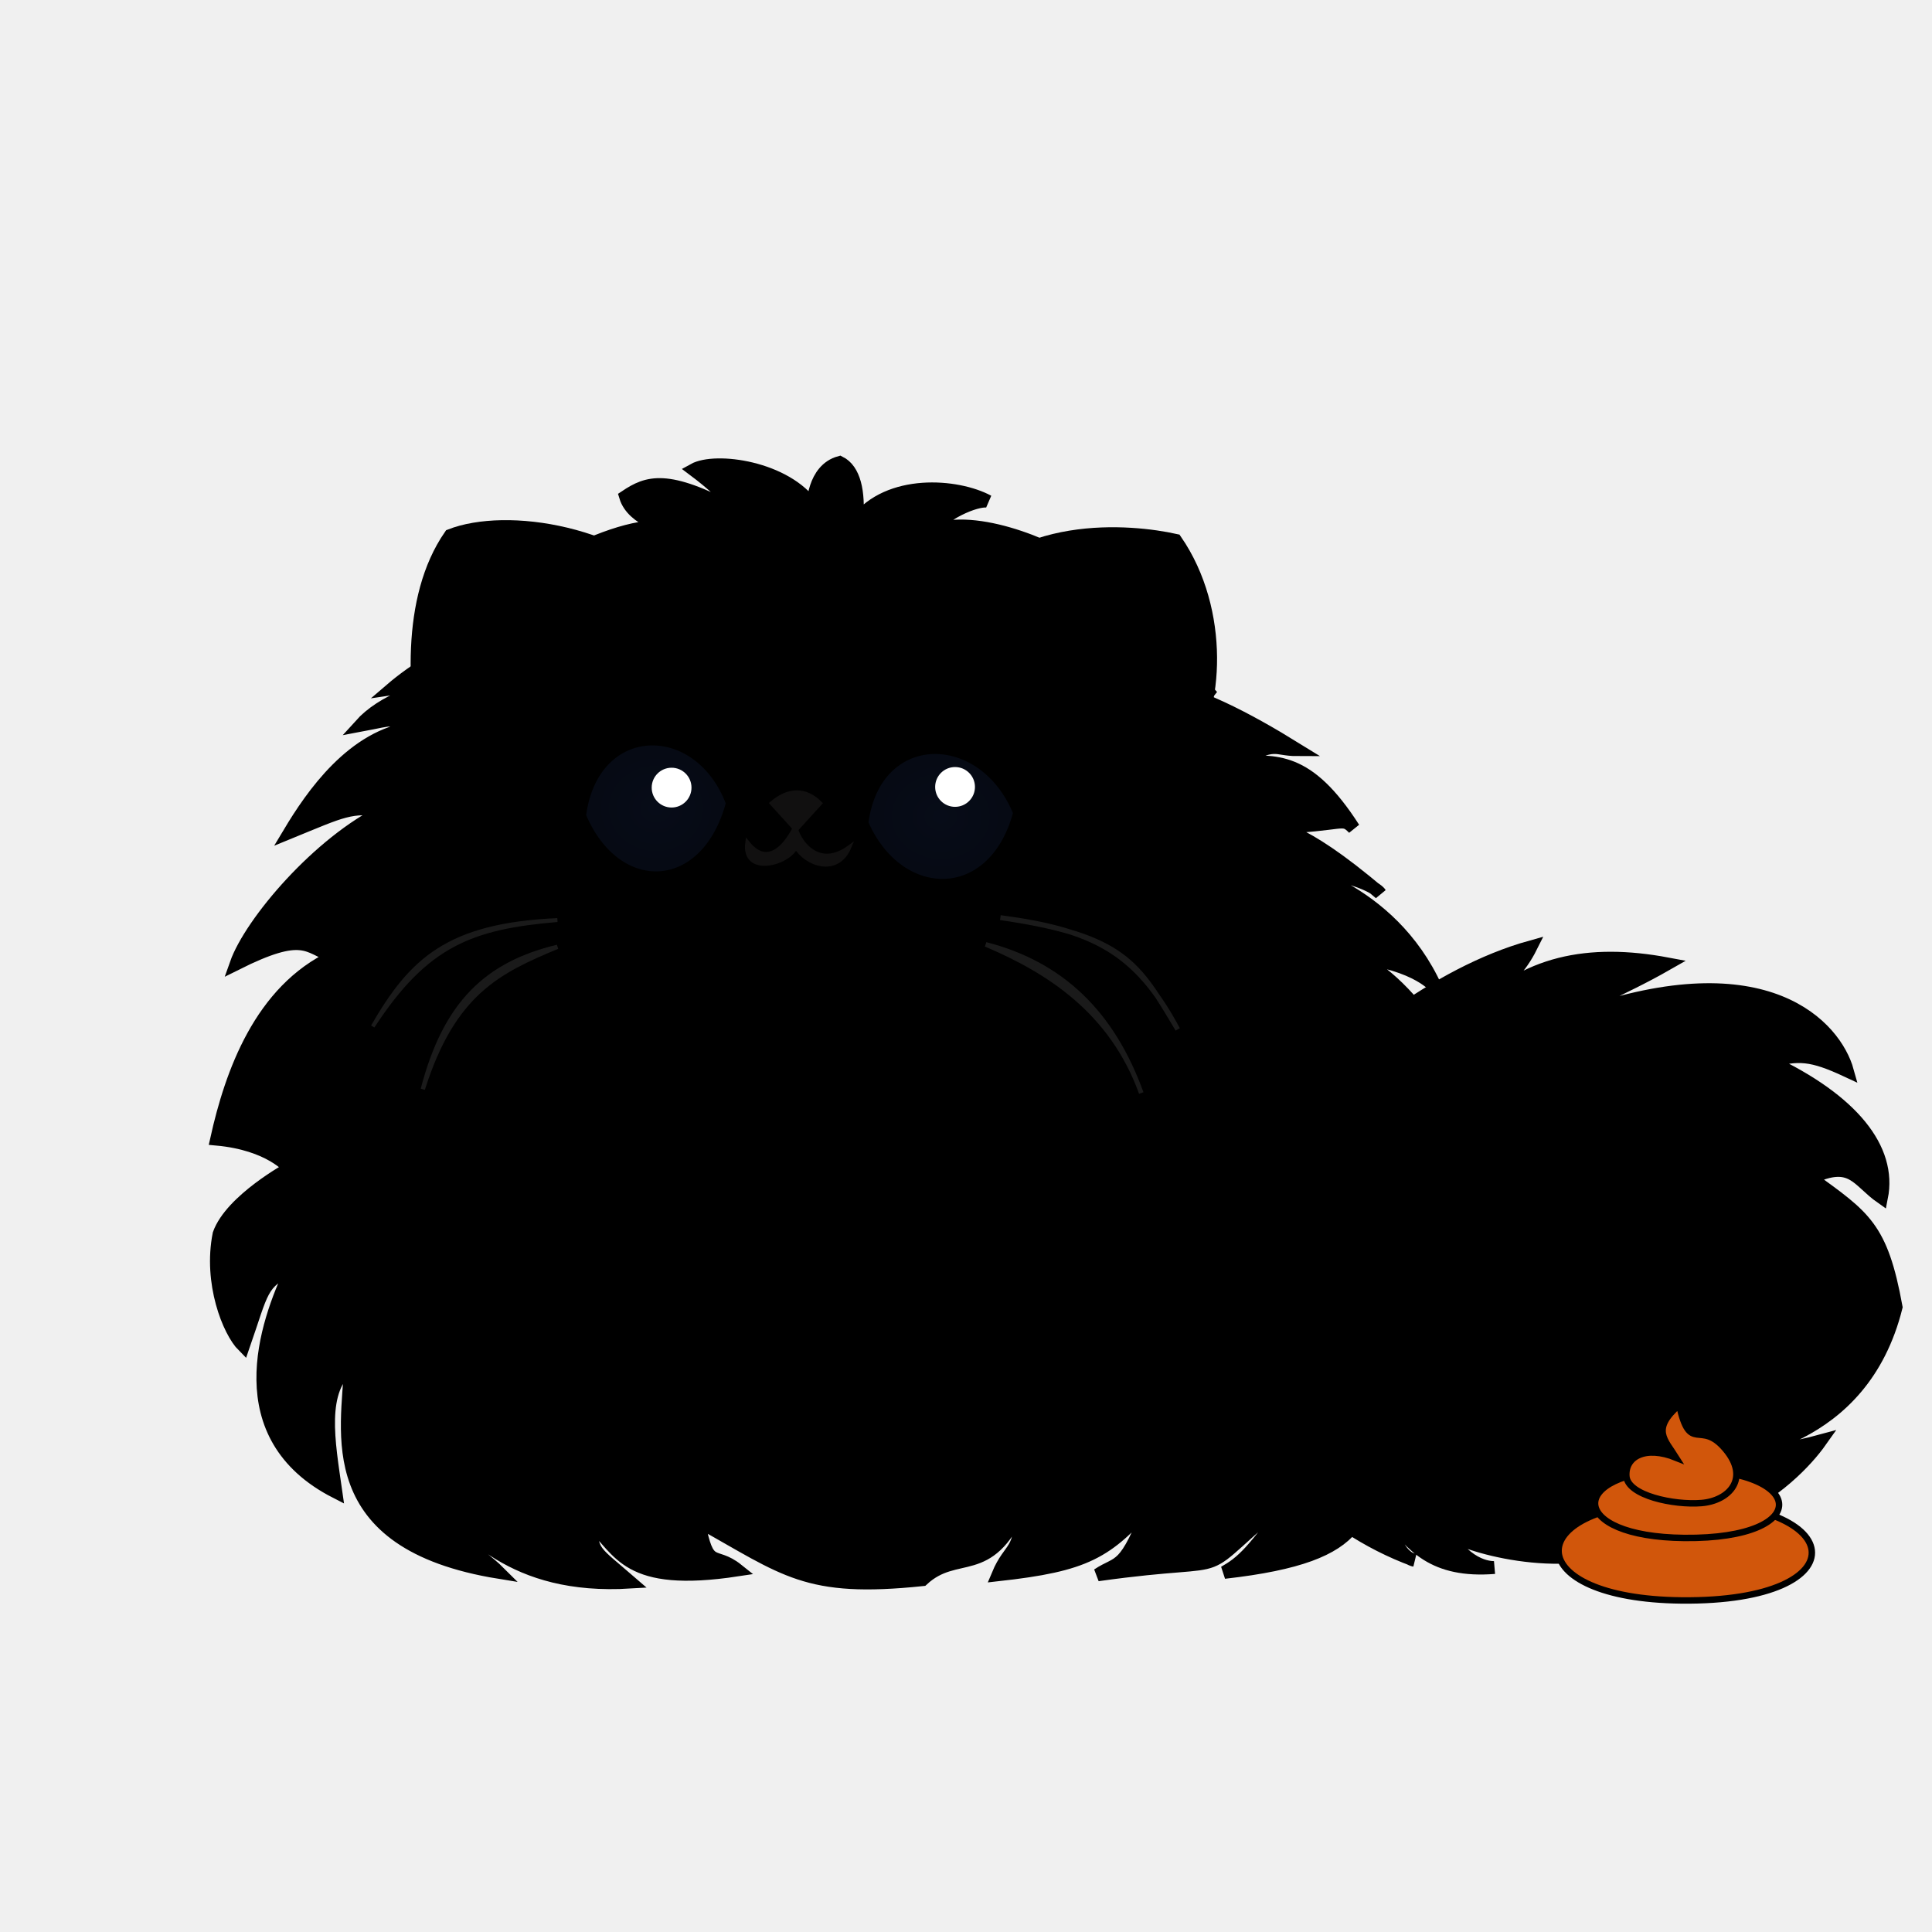
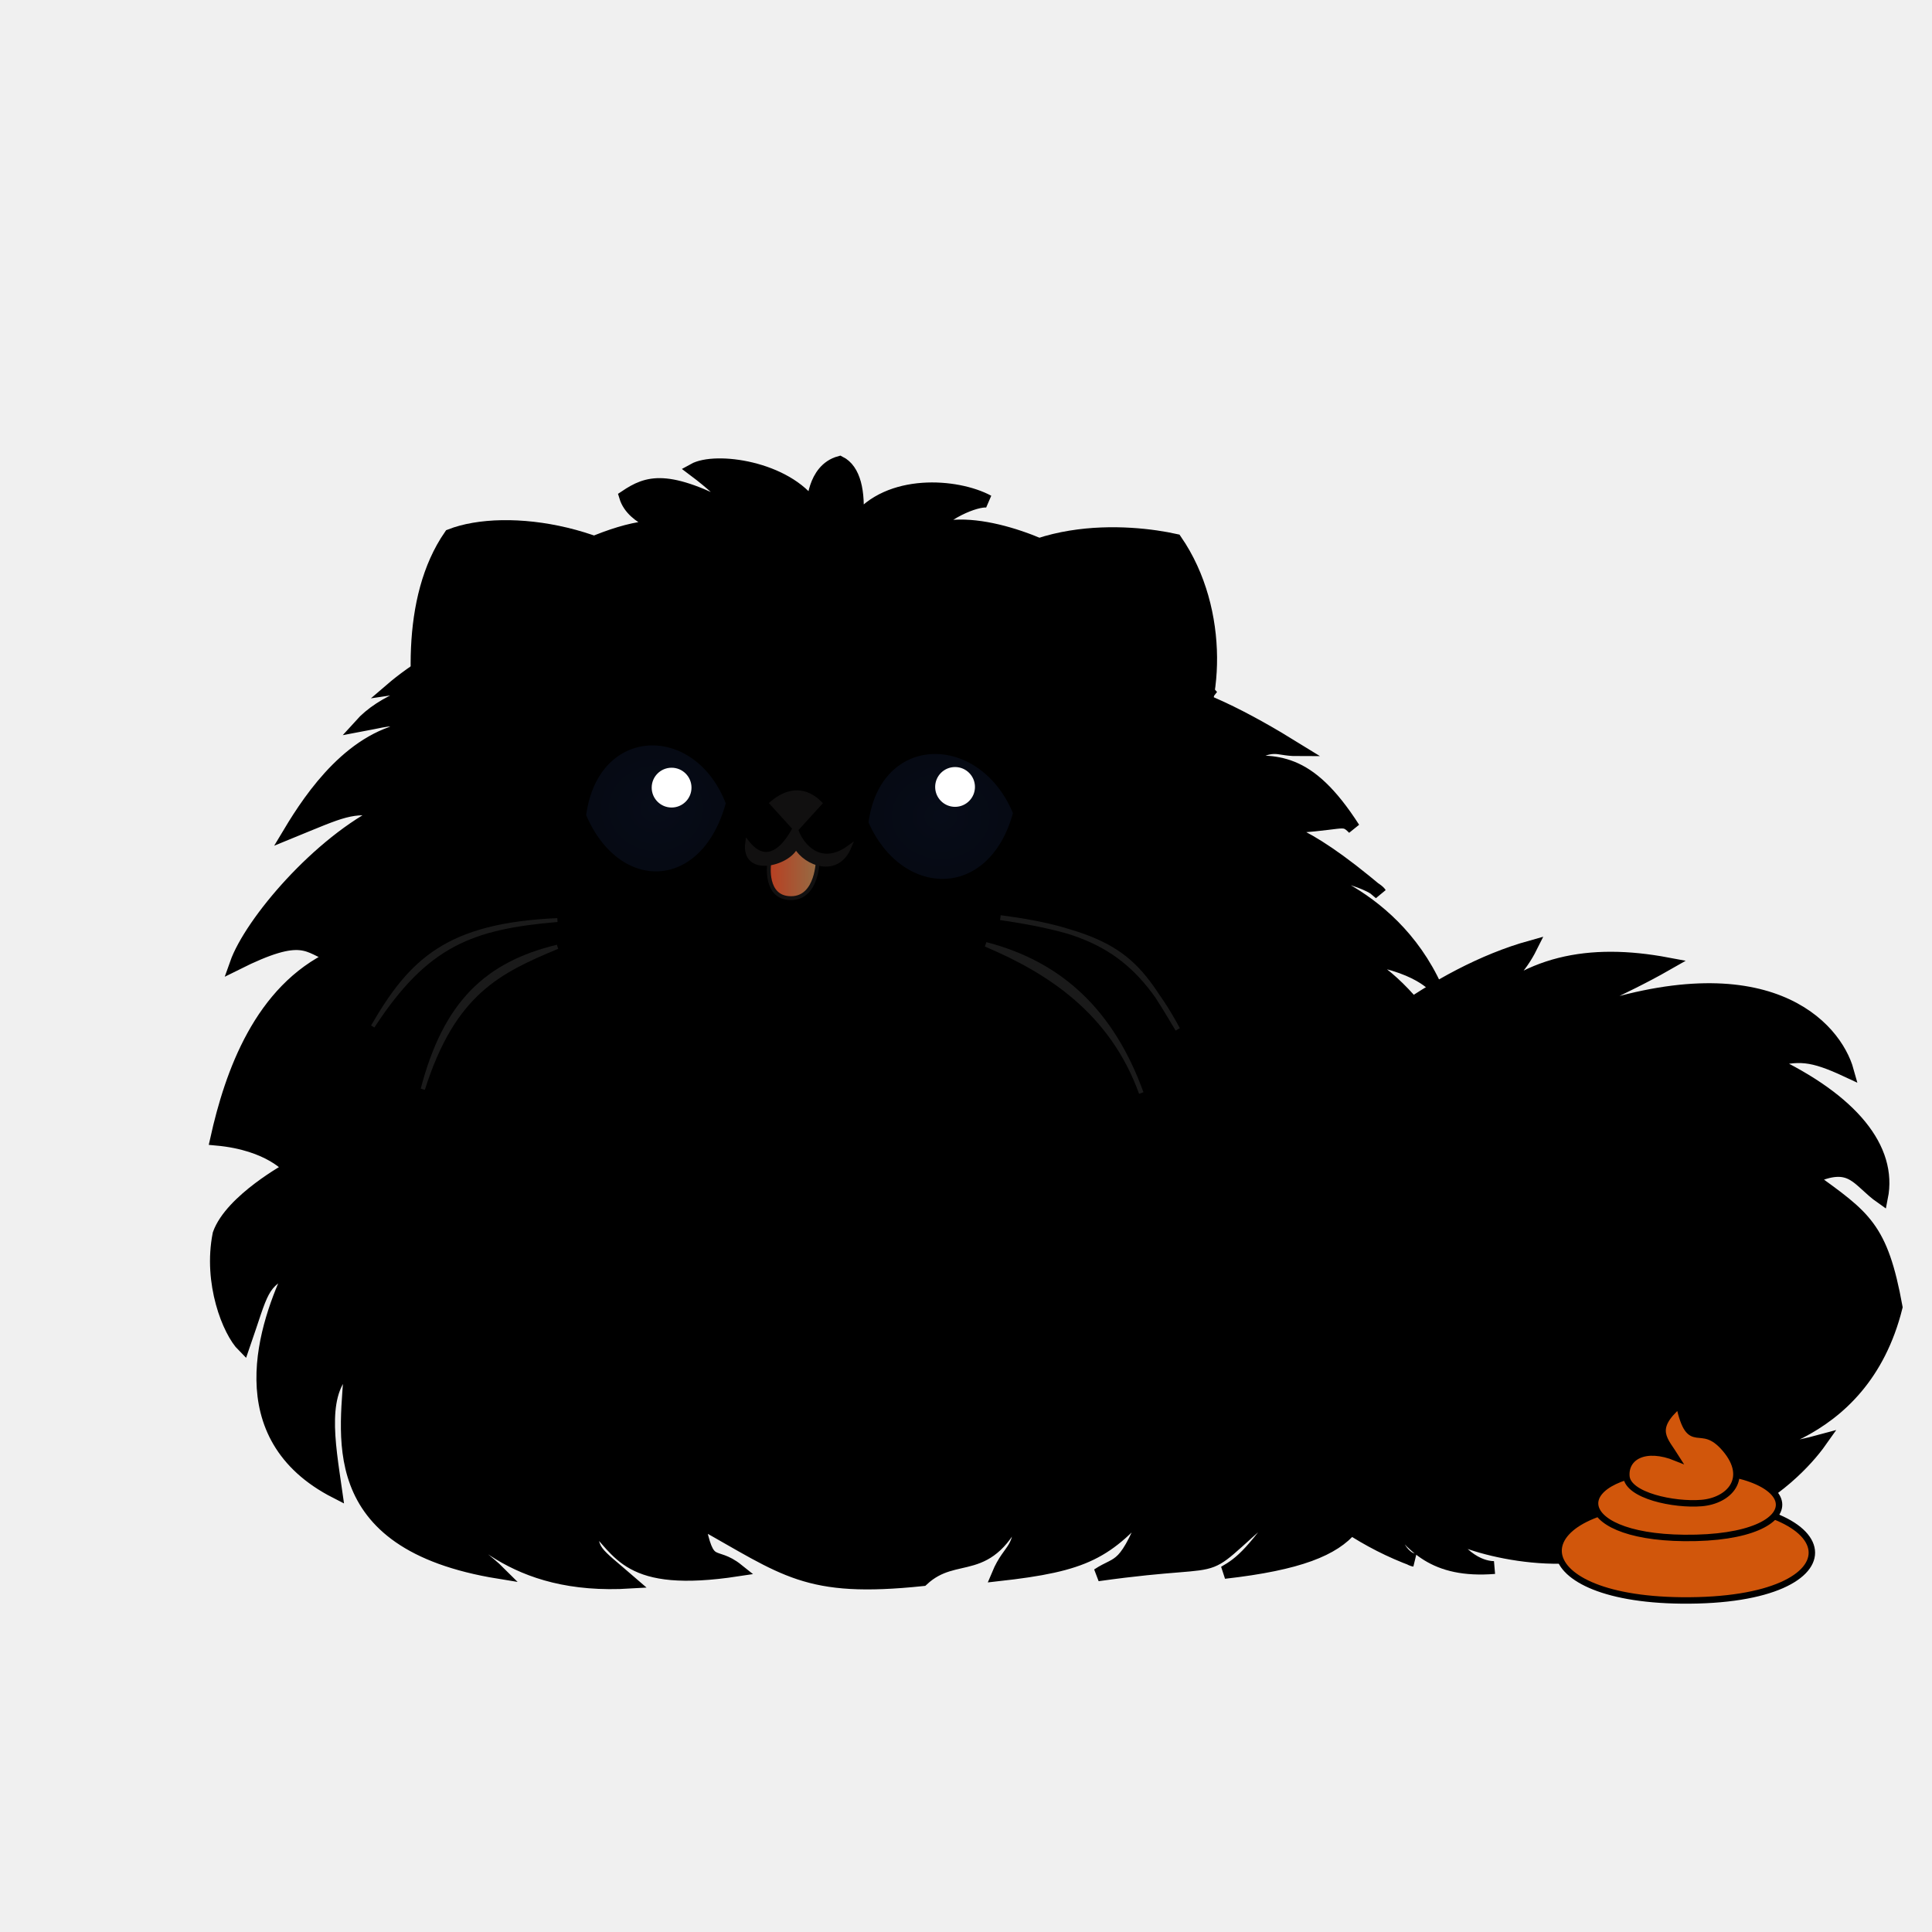
<svg xmlns="http://www.w3.org/2000/svg" xmlns:xlink="http://www.w3.org/1999/xlink" width="300" height="300" viewBox="0 0 79.375 79.375" version="1.1" id="svg1" xml:space="preserve">
  <defs id="defs1">
    <linearGradient id="linearGradient46">
      <stop style="stop-color:#ba3d20;stop-opacity:1;" offset="0" id="stop46" />
      <stop style="stop-color:#946e46;stop-opacity:0.997;" offset="1" id="stop47" />
    </linearGradient>
    <linearGradient id="linearGradient42">
      <stop style="stop-color:#070c18;stop-opacity:1;" offset="0" id="stop42" />
      <stop style="stop-color:#070c18;stop-opacity:0.805;" offset="1" id="stop43" />
    </linearGradient>
    <linearGradient id="linearGradient37">
      <stop style="stop-color:#070c18;stop-opacity:1;" offset="0" id="stop38" />
      <stop style="stop-color:#070c18;stop-opacity:0.804;" offset="1" id="stop39" />
    </linearGradient>
    <linearGradient id="swatch37">
      <stop style="stop-color:#2b4d9a;stop-opacity:1;" offset="0" id="stop37" />
    </linearGradient>
    <radialGradient xlink:href="#linearGradient37" id="radialGradient41" cx="26.951" cy="33.213" fx="26.951" fy="33.213" r="3.032" gradientTransform="matrix(1,0,0,0.905747,0,3.130383)" gradientUnits="userSpaceOnUse" />
    <radialGradient xlink:href="#linearGradient42" id="radialGradient43" cx="38.651" cy="33.543" fx="38.651" fy="33.543" r="3.133" gradientTransform="matrix(1,0,0,0.8698088,0,4.367045)" gradientUnits="userSpaceOnUse" />
    <linearGradient xlink:href="#linearGradient46" id="linearGradient47" x1="31.537" y1="35.735" x2="33.658" y2="35.735" gradientUnits="userSpaceOnUse" />
    <radialGradient xlink:href="#linearGradient42" id="radialGradient43-4" cx="38.651" cy="33.543" fx="38.651" fy="33.543" r="3.133" gradientTransform="matrix(1,0,0,0.8698088,-11.66831,4.024337)" gradientUnits="userSpaceOnUse" />
    <radialGradient xlink:href="#linearGradient42" id="radialGradient43-1" cx="38.651" cy="33.543" fx="38.651" fy="33.543" r="3.133" gradientTransform="matrix(1,0,0,0.8698088,-0.00589785,4.375324)" gradientUnits="userSpaceOnUse" />
    <linearGradient xlink:href="#linearGradient46" id="linearGradient2" gradientUnits="userSpaceOnUse" x1="31.537" y1="35.735" x2="33.658" y2="35.735" gradientTransform="translate(0,1.5875)" />
    <linearGradient xlink:href="#linearGradient46" id="linearGradient14" gradientUnits="userSpaceOnUse" x1="31.537" y1="35.735" x2="33.658" y2="35.735" gradientTransform="translate(0,1.058334)" />
    <radialGradient xlink:href="#linearGradient37" id="radialGradient2" gradientUnits="userSpaceOnUse" gradientTransform="matrix(1,0,0,0.905747,0,3.130383)" cx="26.951" cy="33.213" fx="26.951" fy="33.213" r="3.032" />
    <radialGradient xlink:href="#linearGradient42" id="radialGradient3" gradientUnits="userSpaceOnUse" gradientTransform="matrix(1,0,0,0.8698088,0,4.367045)" cx="38.651" cy="33.543" fx="38.651" fy="33.543" r="3.133" />
    <radialGradient xlink:href="#linearGradient37" id="radialGradient4" gradientUnits="userSpaceOnUse" gradientTransform="matrix(1,0,0,0.905747,0,3.130383)" cx="26.951" cy="33.213" fx="26.951" fy="33.213" r="3.032" />
    <radialGradient xlink:href="#linearGradient42" id="radialGradient5" gradientUnits="userSpaceOnUse" gradientTransform="matrix(1,0,0,0.8698088,0,4.367045)" cx="38.651" cy="33.543" fx="38.651" fy="33.543" r="3.133" />
  </defs>
  <g id="base" style="display:inline">
    <path class="primary-color" style="display:inline;fill-opacity:1;stroke:#000000;stroke-width:0.529;stroke-dasharray:none;stroke-opacity:1" d="m 47.7,51.5 c 0,0 7.3,-10.4 15.2,-12.6 -0.9,1.8 -2.2,1.9 -2.4,2.9 2.1,-2.3 4.8,-2.8 8,-2.2 -2.1,1.2 -3.5,1.6 -3.6,2.1 7.7,-2.7 10.5,0.5 11,2.3 -1.5,-0.7 -2,-0.7 -3.2,-0.4 3.4,1.6 5,3.6 4.6,5.6 -1,-0.7 -1.2,-1.6 -2.9,-0.8 2.2,1.6 2.9,2 3.5,5.3 -1.4,5.6 -6.5,6 -7.9,6.3 2.5,-0.3 3.7,-0.5 4.8,-0.8 -1.2,1.7 -5.1,5.3 -10.8,2.9 1.8,1.5 2.8,1.3 2.8,1.3 -2.5,1.3 -6.8,0.1 -7.4,-0.5 0.9,1.6 2,1.5 2,1.5 -2.5,0.2 -3.4,-0.9 -4.3,-2.1 0.2,1.7 1,1.8 1,1.8 C 50.2,61.2 47.7,51.5 47.7,51.5 Z" id="tail" />
    <path class="primary-color" style="fill-opacity:1;stroke:#000000;stroke-width:0.529;stroke-dasharray:none;stroke-opacity:1" d="m 39.2,25 c 2.4,-3.7 7.3,-3.2 9.1,-2.8 2,2.9 1.7,7 0.4,8.7 C 46.5,29.5 39.2,25 39.2,25 Z" id="right_ear" />
    <path class="primary-color" style="fill-opacity:1;stroke:#000000;stroke-width:0.529;stroke-dasharray:none;stroke-opacity:1" d="m 28.3,24.8 c -2.7,-3 -7.5,-3.7 -9.8,-2.8 -1.8,2.6 -1.5,6.6 -0.9,9.4 2.7,-2.1 10.8,-6.6 10.8,-6.6 z" id="left_ear" />
    <path class="primary-color" style="display:inline;opacity:1;mix-blend-mode:normal;fill-opacity:1;stroke:#000000;stroke-width:0.529;stroke-dasharray:none;stroke-opacity:1" d="m 22.4,25.2 c -3.5,0.9 -5.6,2.5 -6.3,3.1 1.4,-0.2 1.7,-0.7 3.4,-0.5 -2.2,0.4 -3.8,1 -4.7,2 1.6,-0.3 1,-0.3 2.2,0.1 -2.5,0.3 -4.2,2.8 -5.1,4.3 2.2,-0.9 2.5,-1.1 3.9,-0.9 -2.7,1.3 -5.5,4.6 -6.1,6.3 2.8,-1.4 2.9,-0.7 4,-0.3 -3,1.4 -4.2,4.8 -4.8,7.5 2.2,0.2 3,1.2 3,1.2 0,0 -2.4,1.3 -2.9,2.7 -0.4,2 0.4,4 1,4.6 0.8,-2.3 0.7,-2.6 2,-3.2 -1.1,2.3 -2.7,6.9 1.8,9.2 -0.3,-2.1 -0.7,-4.2 0.6,-5.2 -0.1,2.7 -1.3,7.3 6.1,8.5 -0.8,-0.8 -2.9,-2.1 -2.9,-3.2 1.6,1.4 3.4,3.9 8.3,3.6 -1.5,-1.3 -1.6,-1.2 -1.6,-2.4 1.2,1.1 1.4,2.6 6,1.9 -1,-0.8 -1.2,0.1 -1.6,-2 3.6,2 4.4,2.9 9.2,2.4 1.4,-1.3 2.7,0 4,-2.9 0.1,1.8 -0.4,1.5 -0.9,2.7 3.6,-0.4 4.5,-0.9 6.3,-3 -1.1,2.9 -1.3,2.4 -2.2,3 6.4,-0.9 3.4,0.5 8.1,-3.4 -1.7,2.5 -2.2,2.9 -2.9,3.3 6.2,-0.7 5.6,-2.4 6.4,-5.2 0.4,2.3 0.3,2.2 0.1,2.9 1.6,-0.8 2.5,-2.8 2.1,-5.5 0.8,1 0.8,2.5 0.8,2.5 1.5,-2.3 1.1,-3.7 0.3,-5.4 1.3,0.9 1,1 1.2,2.4 0.4,-1.5 0.3,-4 -1.8,-6.2 2,1.5 2,1.3 2.9,2.1 -0.6,-5 -1.6,-3.9 -2.8,-5.2 2.8,1.2 1.8,0.7 1.8,0.7 -0.7,-3.2 -3.2,-7.4 -5.7,-8.4 2.7,0.3 3.4,1.3 3.4,1.3 -1.9,-4.2 -6.1,-5 -6.1,-5 3.4,0.4 3.8,1.1 3.8,1.1 -3.4,-2.9 -4.4,-2.7 -4.4,-2.7 3,-0.1 2.816,-0.472 3.316,0.028 C 53.7,31.039 52.4,31.3 50.8,31.3 c 1.7,-0.9 1.5,-0.5 2.5,-0.5 -2.1,-1.3 -4.2,-2.4 -6.1,-2.7 2.1,-0.2 2.4,0.4 2.6,0.5 -1.1,-1.3 -5.2,-3.1 -5.2,-3.1 0,0 1.4,-0.3 2.3,-0.1 -0.8,-0.9 -2.4,-1.7 -4.1,-1.4 1,-0.6 1.6,-0.7 1.6,-0.7 -1.2,-0.9 -4.6,-2.3 -6.3,-1.4 0.9,-1 2.2,-1.4 2.5,-1.3 -1.3,-0.7 -4.1,-0.9 -5.4,0.8 0.1,-1.2 -0.1,-2.1 -0.7,-2.4 -1.1,0.3 -1.1,1.8 -1.1,1.8 -1.1,-1.6 -4,-2 -4.9,-1.5 1.6,1.2 1.7,1.7 1.7,1.7 -2.8,-1.5 -3.6,-1.2 -4.5,-0.6 0.3,1 1.8,1.3 1.8,1.3 -2.2,-0.5 -7.1,2.6 -7.8,3.5 1.3,-0.2 2.7,0 2.7,0 z" id="body" />
    <path style="display:inline;fill:#1a1a1a;fill-opacity:1;stroke:#1a1a1a;stroke-width:0.159;stroke-dasharray:none;stroke-opacity:1" d="m 22.9,37.8 c -3.5,0.3 -5.378,0.983 -7.585,4.371 C 16.888,39.444 18.4,38 22.9,37.8 Z" id="wisker_4" />
    <path style="display:inline;fill:#1a1a1a;fill-opacity:1;stroke:#1a1a1a;stroke-width:0.176;stroke-dasharray:none;stroke-opacity:1" d="m 22.9,38.9 c -2.4,1 -4.272,1.883 -5.529,5.849 C 18.294,41.205 20,39.6 22.9,38.9 Z" id="wisker_3" />
    <path style="display:inline;fill:#1a1a1a;fill-opacity:1;stroke:#1a1a1a;stroke-width:0.201;stroke-dasharray:none;stroke-opacity:1" d="m 41.1,37.7 c 3.8,0.5 5.577,1.401 7.285,4.59 C 46.762,39.577 46.222,38.449 41.1,37.7 Z" id="wisker_2" />
    <path style="display:inline;fill:#1a1a1a;fill-opacity:1;stroke:#1a1a1a;stroke-width:0.191;stroke-dasharray:none;stroke-opacity:1" d="m 40.5,38.8 c 2.6,1.1 5.181,2.767 6.388,6.106 C 45.69,41.596 43.6,39.6 40.5,38.8 Z" id="wisker_1" />
  </g>
  <g id="expression_happy" style="display:inline">
    <path style="display:inline;fill:url(#radialGradient2);stroke:#000000;stroke-width:0.159;stroke-dasharray:none;stroke-opacity:1" d="m 24,33.5 c 0.5,-3.8 4.6,-3.9 5.9,-0.5 -1,3.7 -4.5,3.8 -5.9,0.5 z" id="left_eye" />
    <path style="display:inline;fill:url(#radialGradient3);stroke:#000000;stroke-width:0.159;stroke-dasharray:none;stroke-opacity:1" d="M 35.6,33.8 C 36.1,30 40.3,30 41.7,33.4 40.7,37.1 37,37 35.6,33.8 Z" id="right_eye" />
    <circle style="display:inline;fill:#ffffff;fill-opacity:1;stroke:#ffffff;stroke-width:0.159;stroke-dasharray:none;stroke-opacity:1" id="right_eye_dot" cx="39.238" cy="32.331" r="0.738" />
    <circle style="display:inline;fill:#ffffff;fill-opacity:1;stroke:#ffffff;stroke-width:0.159;stroke-dasharray:none;stroke-opacity:1" id="left_eye_dot" cx="27.592" cy="32.359" r="0.738" />
-     <path style="display:none;fill:url(#linearGradient47);fill-opacity:1;stroke:#111010;stroke-width:0.159;stroke-dasharray:none;stroke-opacity:1" d="m 31.6,35.5 c 0,0 -0.2,1.4 0.9,1.4 1.1,0 1.1,-1.6 1.1,-1.6 l -0.9,-0.6 z" id="tongue" />
+     <path style="display:inline;fill:url(#linearGradient47);fill-opacity:1;stroke:#111010;stroke-width:0.159;stroke-dasharray:none;stroke-opacity:1" d="m 31.6,35.5 c 0,0 -0.2,1.4 0.9,1.4 1.1,0 1.1,-1.6 1.1,-1.6 l -0.9,-0.6 z" id="tongue" />
    <path style="display:inline;fill:#111010;fill-opacity:1;stroke:#111010;stroke-width:0.159;stroke-dasharray:none;stroke-opacity:1" d="m 32.7,33.9 c 0,0 -0.9,2.1 -2,0.7 -0.2,1.4 1.7,0.9 2,0.2 0.4,0.7 1.7,1.2 2.2,0 -1.5,1.1 -2.3,-0.7 -2.2,-0.9 z" id="mouth" />
    <path style="display:inline;fill:#111010;fill-opacity:1;stroke:#111010;stroke-width:0.159;stroke-dasharray:none;stroke-opacity:1" d="m 32.7,34.1 -1,-1.1 c 0.7,-0.6 1.4,-0.6 2,0 z" id="nose" />
  </g>
  <g id="expression_sad" style="display:none">
    <path style="display:inline;fill:url(#radialGradient4);stroke:#000000;stroke-width:0.159;stroke-dasharray:none;stroke-opacity:1" d="m 24,33.5 c 0.927,-2.884 4.173,-2.984 5.9,-0.5 -1,3.7 -4.5,3.8 -5.9,0.5 z" id="path10" />
    <path style="display:inline;fill:url(#radialGradient5);stroke:#000000;stroke-width:0.159;stroke-dasharray:none;stroke-opacity:1" d="m 35.6,33.8 c 1.172,-2.945 4.151,-3.19 6.1,-0.4 -1,3.7 -4.7,3.6 -6.1,0.4 z" id="path11" />
    <circle style="display:inline;fill:#ffffff;fill-opacity:1;stroke:#ffffff;stroke-width:0.159;stroke-dasharray:none;stroke-opacity:1" id="circle11" cx="39.238" cy="33.918" r="0.738" />
    <circle style="display:inline;fill:#ffffff;fill-opacity:1;stroke:#ffffff;stroke-width:0.159;stroke-dasharray:none;stroke-opacity:1" id="circle12" cx="27.592" cy="33.946" r="0.738" />
    <path style="display:inline;fill:url(#linearGradient14);fill-opacity:1;stroke:#111010;stroke-width:0.159;stroke-dasharray:none;stroke-opacity:1" d="m 31.631,36.284 c 0,0 -0.231,1.675 0.869,1.675 1.1,0 1.1,-1.6 1.1,-1.6 l -1.114,-1.272 z" id="path12" />
    <path style="display:inline;fill:#111010;fill-opacity:1;stroke:#111010;stroke-width:0.159;stroke-dasharray:none;stroke-opacity:1" d="m 32.7,33.9 c 0,0 -0.729,2.803 -2.311,2.868 1.114,-0.074 1.797,-0.902 2.22,-1.632 0.4,0.7 0.849,1.571 2.225,1.647 C 33.177,36.811 32.6,34.1 32.7,33.9 Z" id="path13" />
    <path style="display:inline;fill:#111010;fill-opacity:1;stroke:#111010;stroke-width:0.159;stroke-dasharray:none;stroke-opacity:1" d="m 32.7,34.1 -1,-1.1 c 0.7,-0.6 1.4,-0.6 2,0 z" id="path14" />
  </g>
  <g id="expression_angry" style="display:none">
    <path style="display:inline;fill:#e81411;fill-opacity:1;stroke:none;stroke-width:0.265;stroke-dasharray:none;stroke-opacity:1" d="m 31,36.7 c 1.347,-0.418 2.231,-0.22 3.1,0 -0.8,-0.165 -1.125,-0.962 -1.4,-1.8 -0.252,0.652 -0.495,1.306 -1.7,1.8 z" id="path26" />
    <path style="display:inline;fill:#c4c48d;fill-opacity:1;stroke:#c4c48d;stroke-width:0.265;stroke-dasharray:none;stroke-opacity:1" d="m 34.039,36.642 -0.285,0.825 -0.278,-1.116 z" id="path25" />
    <path style="display:inline;fill:#c4c48d;fill-opacity:1;stroke:#c4c48d;stroke-width:0.265;stroke-dasharray:none;stroke-opacity:1" d="m 31.142,36.687 0.117,0.756 0.468,-1.227 z" id="path24" />
    <path style="display:inline;fill:url(#radialGradient41);stroke:#000000;stroke-width:0.159;stroke-dasharray:none;stroke-opacity:1" d="m 24,33.5 c 0.927,-2.884 4.173,-2.984 5.9,-0.5 -1,3.7 -4.5,3.8 -5.9,0.5 z" id="path17" />
    <path style="display:inline;fill:url(#radialGradient43);stroke:#000000;stroke-width:0.159;stroke-dasharray:none;stroke-opacity:1" d="m 35.6,33.8 c 1.172,-2.945 4.151,-3.19 6.1,-0.4 -1,3.7 -4.7,3.6 -6.1,0.4 z" id="path18" />
    <circle style="display:inline;fill:#ffffff;fill-opacity:1;stroke:#ffffff;stroke-width:0.159;stroke-dasharray:none;stroke-opacity:1" id="circle18" cx="39.238" cy="33.918" r="0.738" />
    <circle style="display:inline;fill:#ffffff;fill-opacity:1;stroke:#ffffff;stroke-width:0.159;stroke-dasharray:none;stroke-opacity:1" id="circle19" cx="27.592" cy="33.946" r="0.738" />
    <path style="display:inline;fill:#111010;fill-opacity:1;stroke:#111010;stroke-width:0.159;stroke-dasharray:none;stroke-opacity:1" d="m 32.7,33.9 c 0,0 -0.729,2.803 -2.311,2.868 1.114,-0.074 1.797,-0.902 2.22,-1.632 0.4,0.7 0.849,1.571 2.225,1.647 C 33.177,36.811 32.6,34.1 32.7,33.9 Z" id="path20" />
    <path style="display:inline;fill:#111010;fill-opacity:1;stroke:#111010;stroke-width:0.159;stroke-dasharray:none;stroke-opacity:1" d="m 32.7,34.1 -1,-1.1 c 0.7,-0.6 1.4,-0.6 2,0 z" id="path21" />
    <path style="fill:#1a1a1a;fill-opacity:1;stroke:#0a0a0a;stroke-width:0.265;stroke-dasharray:none;stroke-opacity:0.829" d="m 24.3,28.9 c 4.2,2.2 3.2,4.7 6.5,2.2 -3.4,2.1 -3.1,-0.7 -6.5,-2.2 z" id="path22" />
    <path style="fill:#1a1a1a;fill-opacity:1;stroke:#0a0a0a;stroke-width:0.265;stroke-dasharray:none;stroke-opacity:0.831" d="m 41.439,28.936 c -4.2,2.2 -3.235,4.729 -6.535,2.229 3.4,2.1 3.135,-0.729 6.535,-2.229 z" id="path23" />
  </g>
  <g id="expression_sleep" style="display:none">
    <path style="display:inline;fill:url(#linearGradient2);fill-opacity:1;stroke:#111010;stroke-width:0.159;stroke-dasharray:none;stroke-opacity:1" d="m 31.6,37.1 c 0,0 -0.2,1.4 0.9,1.4 1.1,0 1.1,-1.6 1.1,-1.6 l -0.9,-0.6 z" id="path2" />
    <path style="display:inline;fill:#111010;fill-opacity:1;stroke:#111010;stroke-width:0.159;stroke-dasharray:none;stroke-opacity:1" d="m 32.7,35.5 c 0,0 -0.9,2.1 -2,0.7 -0.2,1.4 1.7,0.9 2,0.2 0.4,0.7 1.7,1.2 2.2,0 -1.5,1.1 -2.3,-0.7 -2.2,-0.9 z" id="path1" />
    <path style="display:inline;fill:#111010;fill-opacity:1;stroke:#111010;stroke-width:0.159;stroke-dasharray:none;stroke-opacity:1" d="m 32.7,36.2 -1,-1.1 c 0.7,-0.6 1.4,-0.6 2,0 z" id="path4" />
    <g id="g10">
      <path style="display:inline;fill:url(#radialGradient43-1);stroke:#000000;stroke-width:0.159;stroke-dasharray:none;stroke-opacity:1" d="m 35.6,33.8 c 2,3 4.4,2.9 6.1,-0.4 -1,3.7 -4.7,3.6 -6.1,0.4 z" id="right_eye-5" />
      <path style="fill:#1a1a1a;fill-opacity:1;stroke:#000000;stroke-width:0.265;stroke-dasharray:none;stroke-opacity:1" d="m 37.1,35.5 c 0,0 -0.6,0 -0.6,1.5 0.3,-1.8 1,-1.4 1,-1.4 z" id="path3" />
      <path style="fill:#1a1a1a;fill-opacity:1;stroke:#000000;stroke-width:0.265;stroke-dasharray:none;stroke-opacity:1" d="m 37.7,36 c 0,0 -0.5,0.1 -0.3,1.5 -0.1,-1.8 0.6,-1.4 0.6,-1.4 z" id="path3-1" />
      <path style="fill:#1a1a1a;fill-opacity:1;stroke:#000000;stroke-width:0.265;stroke-dasharray:none;stroke-opacity:1" d="m 40,35.6 c 0,0 1.3,-0.2 1.1,1.4 0.3,-1.8 -0.9,-1.5 -0.9,-1.5 z" id="path3-1-2" />
      <path style="fill:#1a1a1a;fill-opacity:1;stroke:#000000;stroke-width:0.265;stroke-dasharray:none;stroke-opacity:1" d="m 41,34.7 c 0,0 1.2,-0.2 1.1,1.4 0.3,-1.8 -0.9,-1.5 -0.9,-1.5 z" id="path3-1-2-1" />
      <path style="fill:#1a1a1a;fill-opacity:1;stroke:#000000;stroke-width:0.265;stroke-dasharray:none;stroke-opacity:1" d="m 38.9,36.2 c 0,0 0,-0.1 0.1,1.4 -0.1,-1.6 0.1,-1.5 0.1,-1.5 z" id="path3-1-8" />
    </g>
    <g id="g9">
      <path style="display:inline;fill:url(#radialGradient43-4);stroke:#000000;stroke-width:0.159;stroke-dasharray:none;stroke-opacity:1" d="m 23.9,33.5 c 1.4,2.5 4.6,3.4 6.1,-0.4 -1,3.7 -4.7,3.6 -6.1,0.4 z" id="right_eye-4" />
      <path style="fill:#1a1a1a;fill-opacity:1;stroke:#000000;stroke-width:0.265;stroke-dasharray:none;stroke-opacity:1" d="m 24.9,34.9 c 0,0 -0.6,0 -0.6,1.5 0.3,-1.8 1,-1.4 1,-1.4 z" id="path5" />
      <path style="fill:#1a1a1a;fill-opacity:1;stroke:#000000;stroke-width:0.265;stroke-dasharray:none;stroke-opacity:1" d="m 25.6,35.5 c 0,0 -0.5,0.1 -0.3,1.5 -0.1,-1.8 0.6,-1.4 0.6,-1.4 z" id="path6" />
      <path style="fill:#1a1a1a;fill-opacity:1;stroke:#000000;stroke-width:0.265;stroke-dasharray:none;stroke-opacity:1" d="m 27.9,35.6 c 0,0 1.3,-0.2 1.1,1.4 0.3,-1.8 -0.9,-1.5 -0.9,-1.5 z" id="path7" />
      <path style="fill:#1a1a1a;fill-opacity:1;stroke:#000000;stroke-width:0.265;stroke-dasharray:none;stroke-opacity:1" d="m 28.8,35 c 0,0 1.2,-0.2 1.1,1.4 C 30.2,34.6 29,34.9 29,34.9 Z" id="path8" />
      <path style="fill:#1a1a1a;fill-opacity:1;stroke:#000000;stroke-width:0.265;stroke-dasharray:none;stroke-opacity:1" d="m 26.7,35.7 c 0,0 0,-0.1 0.1,1.4 -0.1,-1.6 0.1,-1.5 0.1,-1.5 z" id="path9" />
    </g>
  </g>
  <g id="glasses" style="display:none">
    <path style="fill:#dc47ec;fill-opacity:0.582;stroke:#1a1a1a;stroke-width:0.739;stroke-dasharray:none;stroke-opacity:1" d="m 20.827,34.121 c 0.265,-6.364 9.537,-6.364 9.802,-0.658 0.265,5.706 -10.067,6.145 -9.802,0.658 z" id="path66" />
    <path style="fill:#dc47ec;fill-opacity:0.582;stroke:#1a1a1a;stroke-width:0.739;stroke-dasharray:none;stroke-opacity:1" d="m 34.887,34.271 c 0.265,-6.364 9.537,-6.364 9.802,-0.658 0.265,5.706 -10.067,6.145 -9.802,0.658 z" id="path66-5" />
    <path style="fill:#090909;fill-opacity:1;stroke:#1a1a1a;stroke-width:0.529;stroke-dasharray:none;stroke-opacity:1" d="m 20.721,33.499 c -0.691,-0.173 -7.598,-3.281 -7.598,-3.281 0,0 -5.698,-0.518 -5.871,4.144 -0.173,4.662 -1.208,-0.174 -1.208,-0.174 0,0 1.282,-6.715 6.838,-4.945 5.556,1.77 8.364,2.808 8.364,2.808 z" id="path67" />
    <path style="display:inline;fill:#090909;fill-opacity:1;stroke:#1a1a1a;stroke-width:0.548;stroke-dasharray:none;stroke-opacity:1" d="m 44.641,33.526 c 0.743,-0.172 8.168,-3.272 8.168,-3.272 0,0 6.126,-0.517 6.312,4.133 0.186,4.65 1.299,-0.174 1.299,-0.174 0,0 -1.378,-6.697 -7.351,-4.932 -5.973,1.766 -8.992,2.801 -8.992,2.801 z" id="path67-2" />
    <path style="fill:#090909;fill-opacity:1;stroke:#1a1a1a;stroke-width:0.529;stroke-dasharray:none;stroke-opacity:1" d="m 30.83,32.906 c 0.977,-1.526 3.114,-1.099 4.029,0.244 0.61,-1.038 0.549,-0.733 0.549,-0.733 0,0 -2.32,-2.625 -5.128,-0.488 0.122,1.099 0.549,0.977 0.549,0.977 z" id="path68" />
  </g>
-   <g id="hat" transform="translate(-1.726741,0.6906963)" style="display:none">
+   <g id="cap" transform="translate(-1.726741,0.6906963)" style="display:none">
    <path style="fill:#6c2f12;fill-opacity:1;stroke:#1a1a1a;stroke-width:0.529;stroke-dasharray:none;stroke-opacity:1" d="m 27.106,26.251 c 0,0 1.709,1.831 3.724,3.602 2.015,1.77 6.532,3.358 9.829,1.282 3.297,-2.076 7.265,-3.114 8.608,-2.747 1.343,0.366 1.954,0.733 0.855,-0.855 -1.099,-1.587 -5.556,-5.494 -5.556,-5.494 L 33.15,20.085 Z" id="path64" />
    <path style="fill:#606020;fill-opacity:1;stroke:#1a1a1a;stroke-width:0.529;stroke-dasharray:none;stroke-opacity:1" d="m 30.525,10.806 c -0.122,-1.282 0.916,-1.465 1.648,-0.61 0.733,0.855 -0.061,2.259 -0.244,1.954 -0.183,-0.305 -1.404,-1.343 -1.404,-1.343 z" id="path65" />
    <path style="fill:#2e7878;fill-opacity:1;stroke:#1a1a1a;stroke-width:0.529;stroke-dasharray:none;stroke-opacity:1" d="m 27.106,26.129 -3.907,-1.099 c -0.488,-5.494 -0.798,-12.771 8.425,-14.713 8.12,-1.709 11.111,6.105 12.881,11.783 -5.067,0.672 -14.225,2.503 -17.399,4.029 z" id="path63" />
  </g>
  <g id="poo">
    <path style="fill:#d1560b;fill-opacity:1;stroke:#000000;stroke-width:0.265;stroke-dasharray:none;stroke-dashoffset:0;stroke-opacity:1" d="m 68.577,61.719 c -6.145,0.16 -6.135,3.965 0.504,4.034 7.448,0.077 6.994,-4.229 -0.504,-4.034 z" id="path90" />
    <path style="fill:#d1560b;fill-opacity:1;stroke:#000000;stroke-width:0.265;stroke-dasharray:none;stroke-dashoffset:0;stroke-opacity:1" d="m 68.833,60.378 c -4.464,0.111 -4.457,2.76 0.366,2.808 5.411,0.054 5.081,-2.944 -0.366,-2.808 z" id="path89" />
    <path style="fill:#d1560b;fill-opacity:1;stroke:#000000;stroke-width:0.265;stroke-dasharray:none;stroke-dashoffset:0;stroke-opacity:1" d="m 68.864,59.89 c -0.458,-0.733 -1.038,-1.16 0.122,-2.167 0.458,2.045 0.855,0.58 1.893,1.801 1.038,1.221 0.153,2.137 -0.977,2.228 -1.129,0.092 -3.022,-0.305 -3.083,-1.099 -0.061,-0.794 0.763,-1.282 2.045,-0.763 z" id="path88" />
  </g>
</svg>
